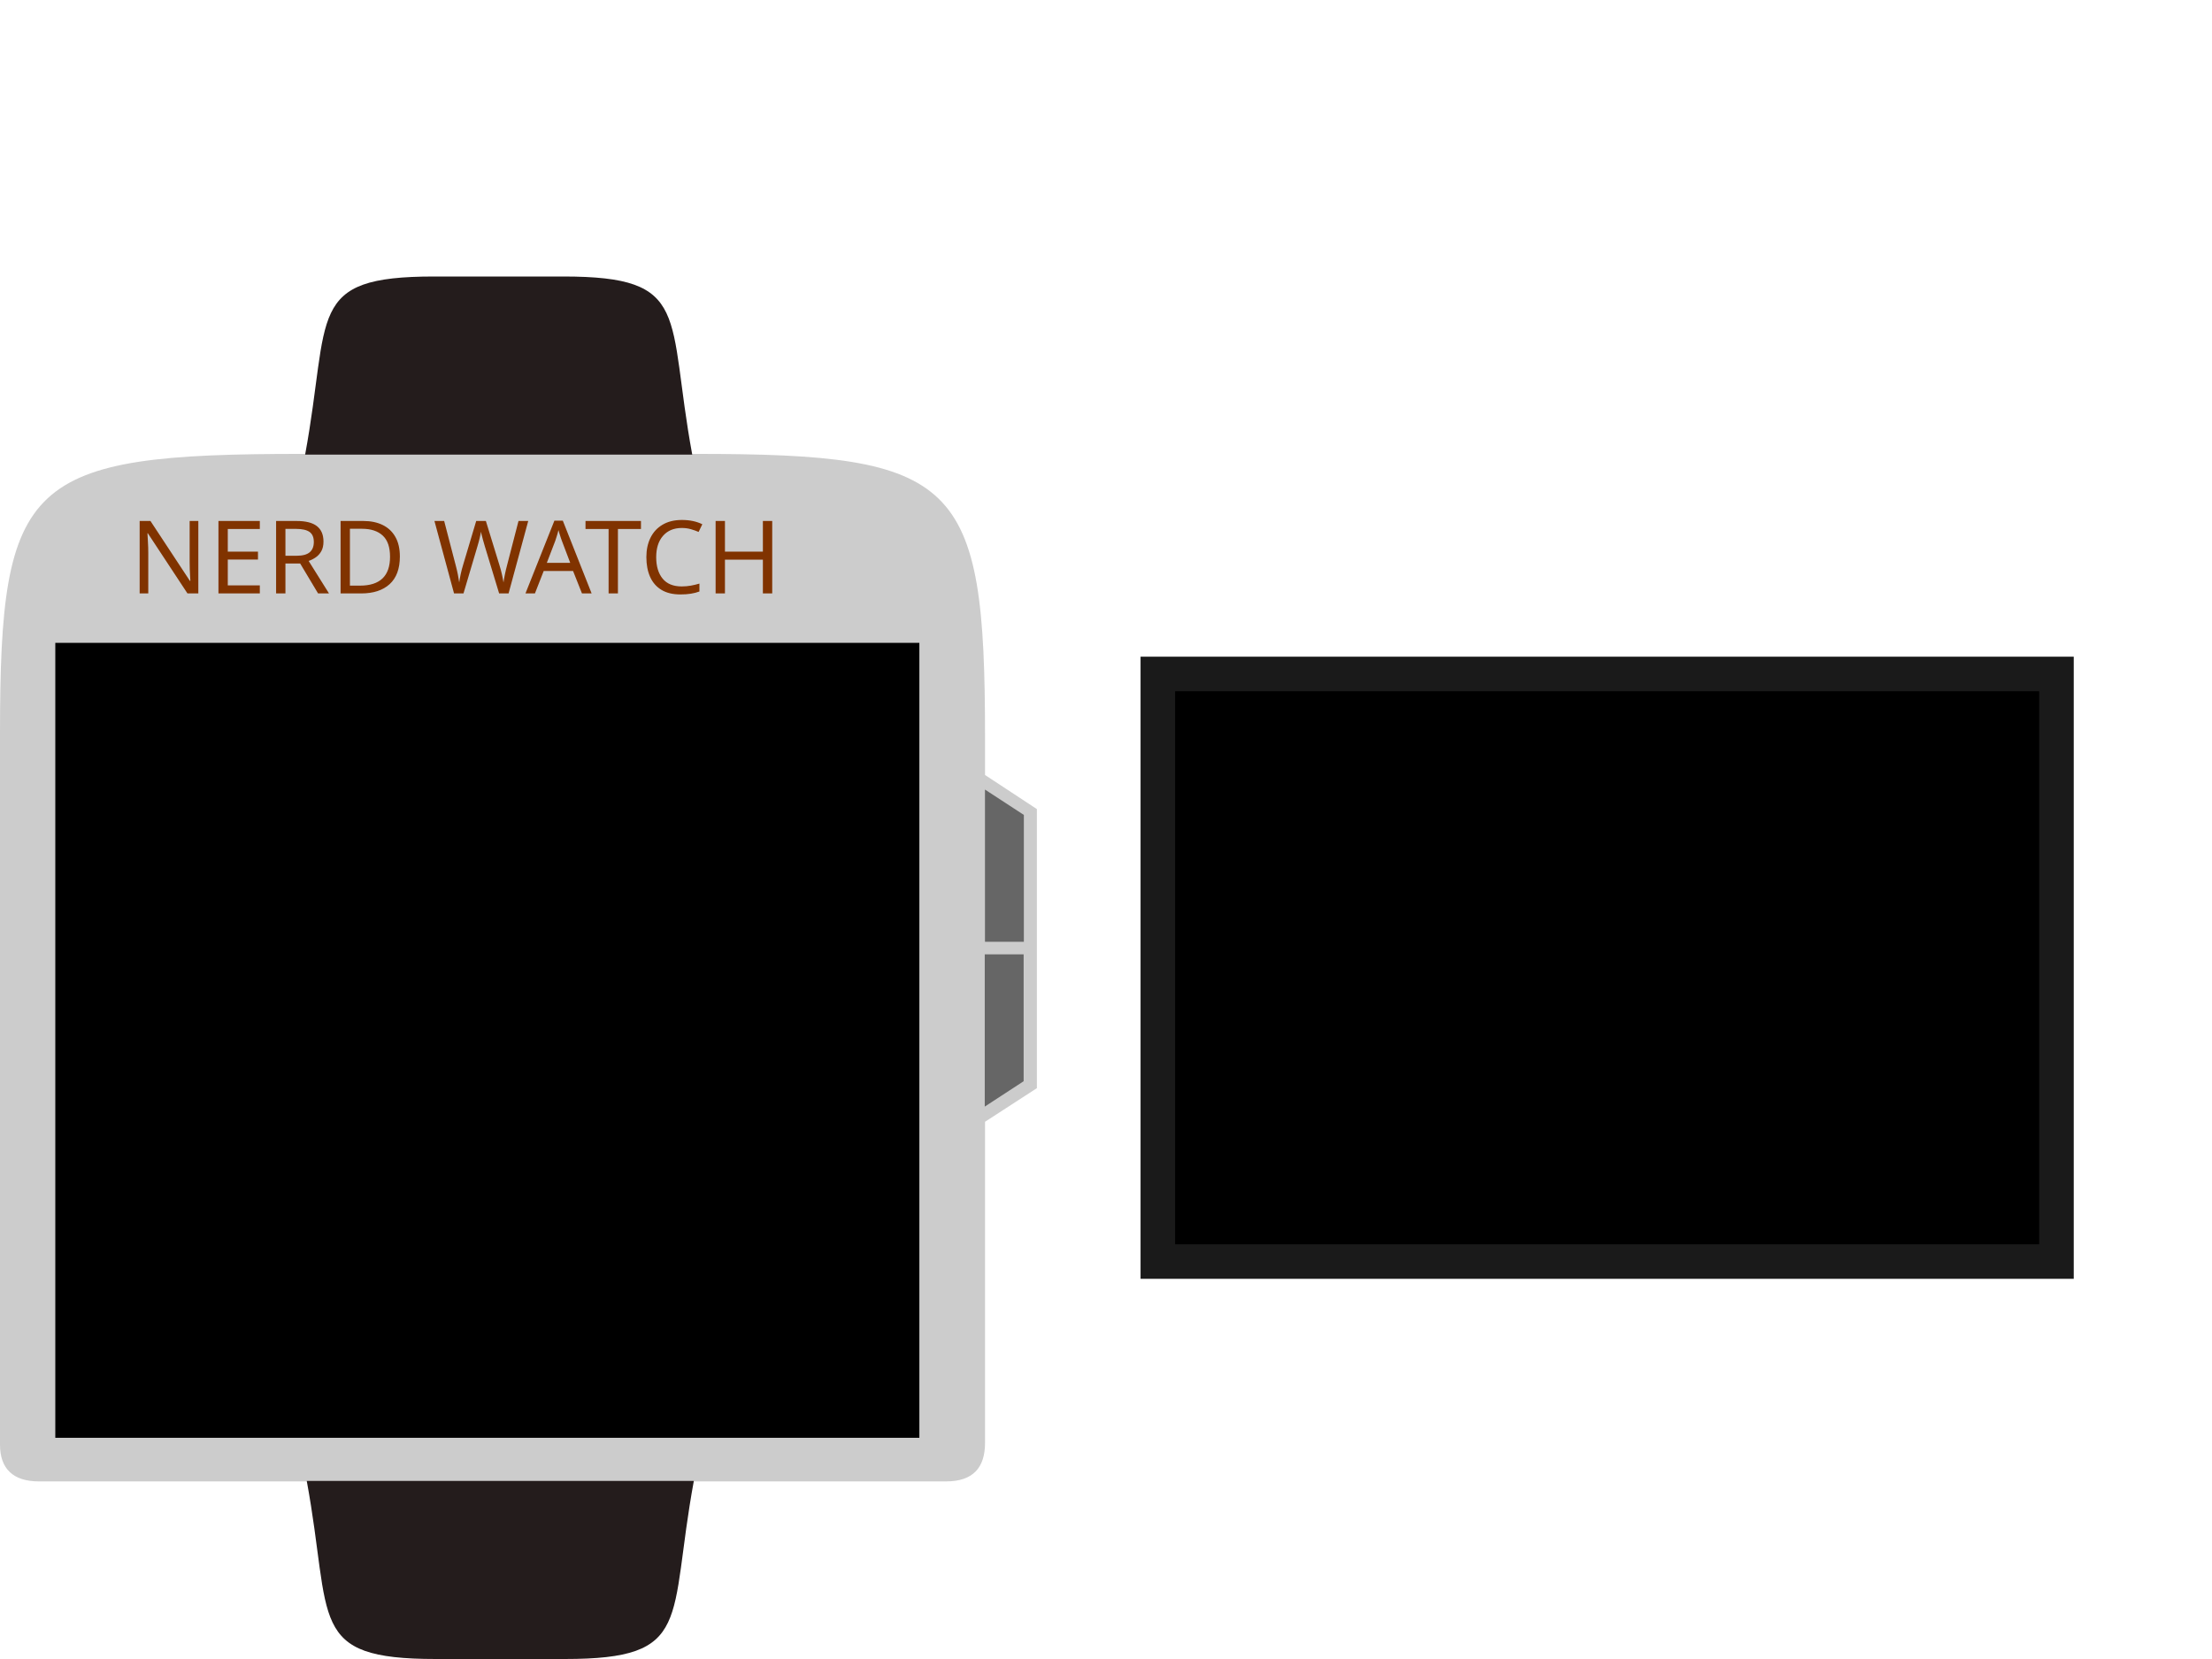
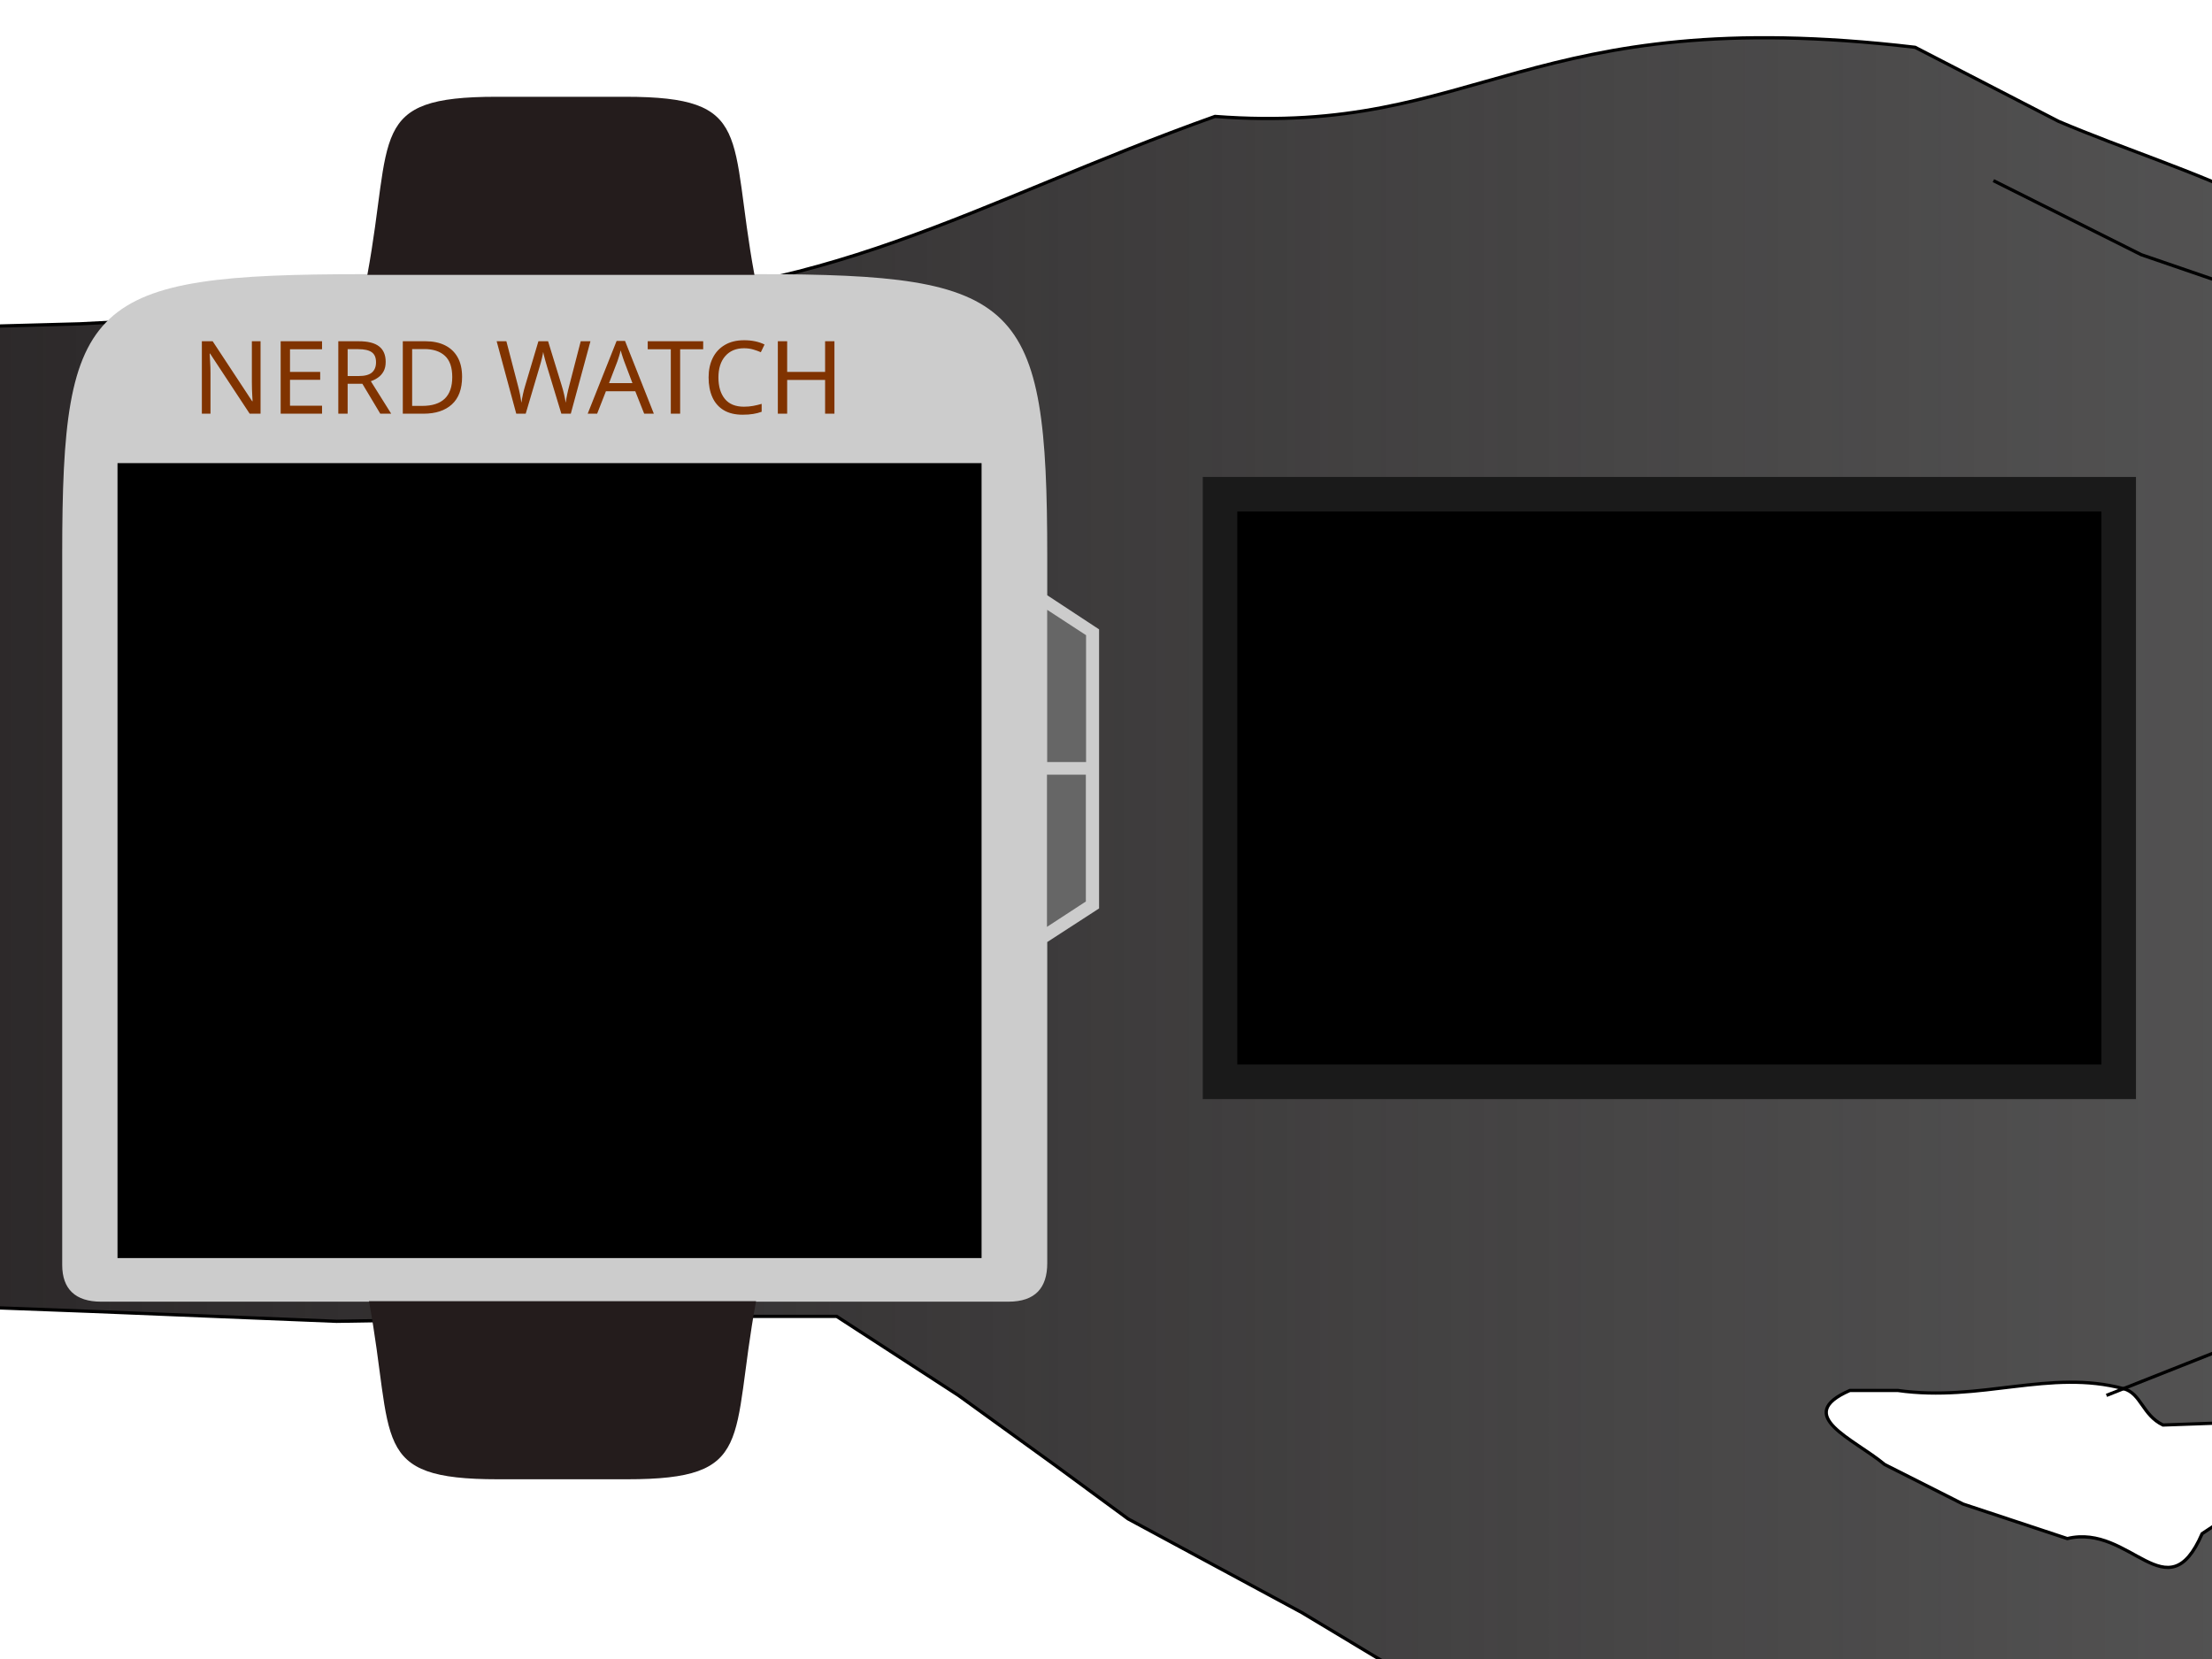
- <svg xmlns="http://www.w3.org/2000/svg" width="640" height="480" id="svg2" version="1.1">
-   <defs id="defs4" />
+ <svg xmlns="http://www.w3.org/2000/svg" xmlns:xlink="http://www.w3.org/1999/xlink" width="640" height="480" id="svg2" version="1.1">
+   <defs id="defs4">
+     <linearGradient id="linearGradient3786">
+       <stop style="stop-color:#292526;stop-opacity:1;" offset="0" id="stop3788" />
+       <stop style="stop-color:#000000;stop-opacity:0.629;" offset="1" id="stop3790" />
+     </linearGradient>
+     <linearGradient xlink:href="#linearGradient3786" id="linearGradient3796" x1="-104.786" y1="336.969" x2="912.075" y2="336.969" gradientUnits="userSpaceOnUse" gradientTransform="matrix(0.8807348,0,0,1.000112,5.531604,-52.0378)" />
+   </defs>
+   <g id="layer2">
+     <path style="fill:url(#linearGradient3796);fill-opacity:1;stroke:#000000;stroke-width:0.939px;stroke-linecap:butt;stroke-linejoin:miter;stroke-opacity:1" d="M -82.542,96.55 23.146,93.693 161.547,86.549 c 75.814,1.574 120.703,-28.181 189.987,-52.863 76.581,5.862 90.08,-33.269 202.569,-20.002 l 41.52,21.431 c 37.431,15.911 86.304,27.286 79.266,52.863 -10.837,15.493 35.684,17.596 62.91,36.555 11.787,17.784 12.582,17.437 12.582,37.739 l -2.516,8.572 -2.516,7.144 c 31.658,14.017 54.487,19.038 61.651,54.292 4.67,27.39 -4.619,30.986 -22.647,47.148 15.789,21.782 25.263,41.438 23.906,65.722 -3.79,22.61 1.119,25.214 -39.194,40.004 l -19.483,5.643 c -8.586,4.239 -16.461,4.638 -25.532,4.358 l -23.55,8.832 c -11.41,2.685 -22.925,4.709 -34.416,6.884 l -40.262,1.429 c -5.962,-2.869 -6.328,-9.139 -11.369,-10.501 -21.36,-5.771 -41.313,3.916 -65.381,0.5 l -13.84,0 c -16.554,7.218 0.958,13.847 10.066,21.431 l 22.647,11.43 30.197,10.001 c 18.269,-4.436 28.889,21.886 39.004,-1.429 l 15.098,-10.001 17.615,-11.43 c 30.182,-19.805 55.797,-34.263 69.201,-11.43 l -12.582,32.861 -28.938,42.862 -13.84,44.291 c -7.499,48.65 -49.587,20.45 -91.848,15.716 l -49.07,-10.001 -21.389,0 -37.746,-10.001 -28.938,-12.859 -35.229,-21.431 -42.779,-25.717 -50.328,-27.146 -21.389,-15.716 -27.68,-20.002 -35.229,-22.86 -57.877,0 -86.815,1.429 -70.459,-2.857 -113.237,-4.286 z" id="path3006" />
+     <path style="fill:none;stroke:#000000;stroke-width:0.939px;stroke-linecap:butt;stroke-linejoin:miter;stroke-opacity:1" d="M 673.632,92.264 619.53,73.691 576.751,52.26" id="path3008" />
+     <path style="fill:none;stroke:#000000;stroke-width:0.781px;stroke-linecap:butt;stroke-linejoin:miter;stroke-opacity:1" d="M 741.653,175.209 706.084,159.407 679.19,146.477" id="path3010" />
+     <path style="fill:none;stroke:#000000;stroke-width:0.833px;stroke-linecap:butt;stroke-linejoin:miter;stroke-opacity:1" d="M 781.889,279.481 687.261,260.802" id="path3012" />
+     <path style="fill:none;stroke:#000000;stroke-width:0.939px;stroke-linecap:butt;stroke-linejoin:miter;stroke-opacity:1" d="m 721.443,396.584 -26.422,-7.144 -6.291,-10.001" id="path3014" />
+     <path style="fill:none;stroke:#000000;stroke-width:0.939px;stroke-linecap:butt;stroke-linejoin:miter;stroke-opacity:1" d="m 743.583,383.812 c -32.001,-7.556 -49.379,-7.314 -80.016,-1.515 l -54.102,21.431" id="path3016" />
+   </g>
  <g id="layer1" transform="translate(0,-572.3622)">
-     <rect style="fill:#1a1a1a" id="rect3122" width="270" height="180" x="330" y="762.362" />
-     <path style="fill:#cccccc" d="m 87.342,703.687 113.924,0 c 75.962,0 83.734,7.432 83.734,81.755 l 0,11.148 15,9.864 0,80.746 -15,9.726 0,11.148 0,81.755 c 0,7.144 -3.452,11.148 -11.25,11.148 l -262.493,0 C 3.797,1000.979 0,997.308 0,990.361 L 0,784.647 c 0,-73.62 7.595,-80.96 87.342,-80.96 z" id="rect2985" />
-     <path style="fill:#666666" d="m 284.982,800.803 11.25,7.341 0,36.703 -11.25,0 z" id="rect2994" />
-     <path style="fill:#666666" d="m 284.919,848.491 11.25,0 0,36.703 -11.25,7.341 z" id="rect2994-3" />
-     <path style="fill:#241c1c" d="m 125.619,652.362 37.333,0 c 37.333,0 29.867,11.042 37.333,51.531 l -112,0 c 7.467,-40.488 0,-51.531 37.333,-51.531 z" id="rect3016" />
-     <path style="fill:#241c1c" d="m 163.417,1052.362 -37.333,0 c -37.333,0 -29.867,-11.042 -37.333,-51.531 l 112,0 c -7.467,40.488 0,51.531 -37.333,51.531 z" id="rect3016-7" />
-     <rect style="fill:#000000;display:inline" id="rect3041" width="250" height="230" x="16" y="758.359" />
-     <text xml:space="preserve" style="font-size:29.679px;font-style:normal;font-weight:normal;line-height:125%;letter-spacing:0px;word-spacing:0px;fill:#803300;fill-opacity:1;stroke:none;font-family:Sans" x="37.099" y="752.099" id="text3043" transform="scale(1.010804,0.9893114)">
-       <tspan id="tspan3045" x="37.099" y="752.099">NERD WATCH</tspan>
+     <rect style="fill:#1a1a1a" id="rect3122" width="270" height="180" x="348" y="710.362" />
+     <path style="fill:#cccccc" d="m 105.342,651.687 113.924,0 c 75.962,0 83.734,7.432 83.734,81.755 l 0,11.148 15,9.864 0,80.746 -15,9.726 0,11.148 0,81.755 c 0,7.144 -3.452,11.148 -11.25,11.148 l -262.493,0 C 21.797,948.979 18,945.308 18,938.361 l 0,-205.713 c 0,-73.62 7.595,-80.96 87.342,-80.96 z" id="rect2985" />
+     <path style="fill:#666666" d="m 302.982,748.803 11.25,7.341 0,36.703 -11.25,0 z" id="rect2994" />
+     <path style="fill:#666666" d="m 302.919,796.491 11.25,0 0,36.703 -11.25,7.341 z" id="rect2994-3" />
+     <path style="fill:#241c1c" d="m 143.619,600.362 37.333,0 c 37.333,0 29.867,11.042 37.333,51.531 l -112,0 c 7.467,-40.488 0,-51.531 37.333,-51.531 z" id="rect3016" />
+     <path style="fill:#241c1c" d="m 181.417,1000.362 -37.333,0 c -37.333,0 -29.867,-11.042 -37.333,-51.531 l 112,0 c -7.467,40.488 0,51.531 -37.333,51.531 z" id="rect3016-7" />
+     <rect style="fill:#000000;display:inline" id="rect3041" width="250" height="230" x="34" y="706.359" />
+     <text xml:space="preserve" style="font-size:29.679px;font-style:normal;font-weight:normal;line-height:125%;letter-spacing:0px;word-spacing:0px;fill:#803300;fill-opacity:1;stroke:none;font-family:Sans" x="54.907" y="699.537" id="text3043" transform="scale(1.010804,0.9893114)">
+       <tspan id="tspan3045" x="54.907" y="699.537">NERD WATCH</tspan>
    </text>
-     <rect style="fill:#000000;display:inline" id="rect3041-2" width="250" height="160" x="340" y="772.362" />
+     <rect style="fill:#000000;display:inline" id="rect3041-2" width="250" height="160" x="358" y="720.362" />
  </g>
</svg>
